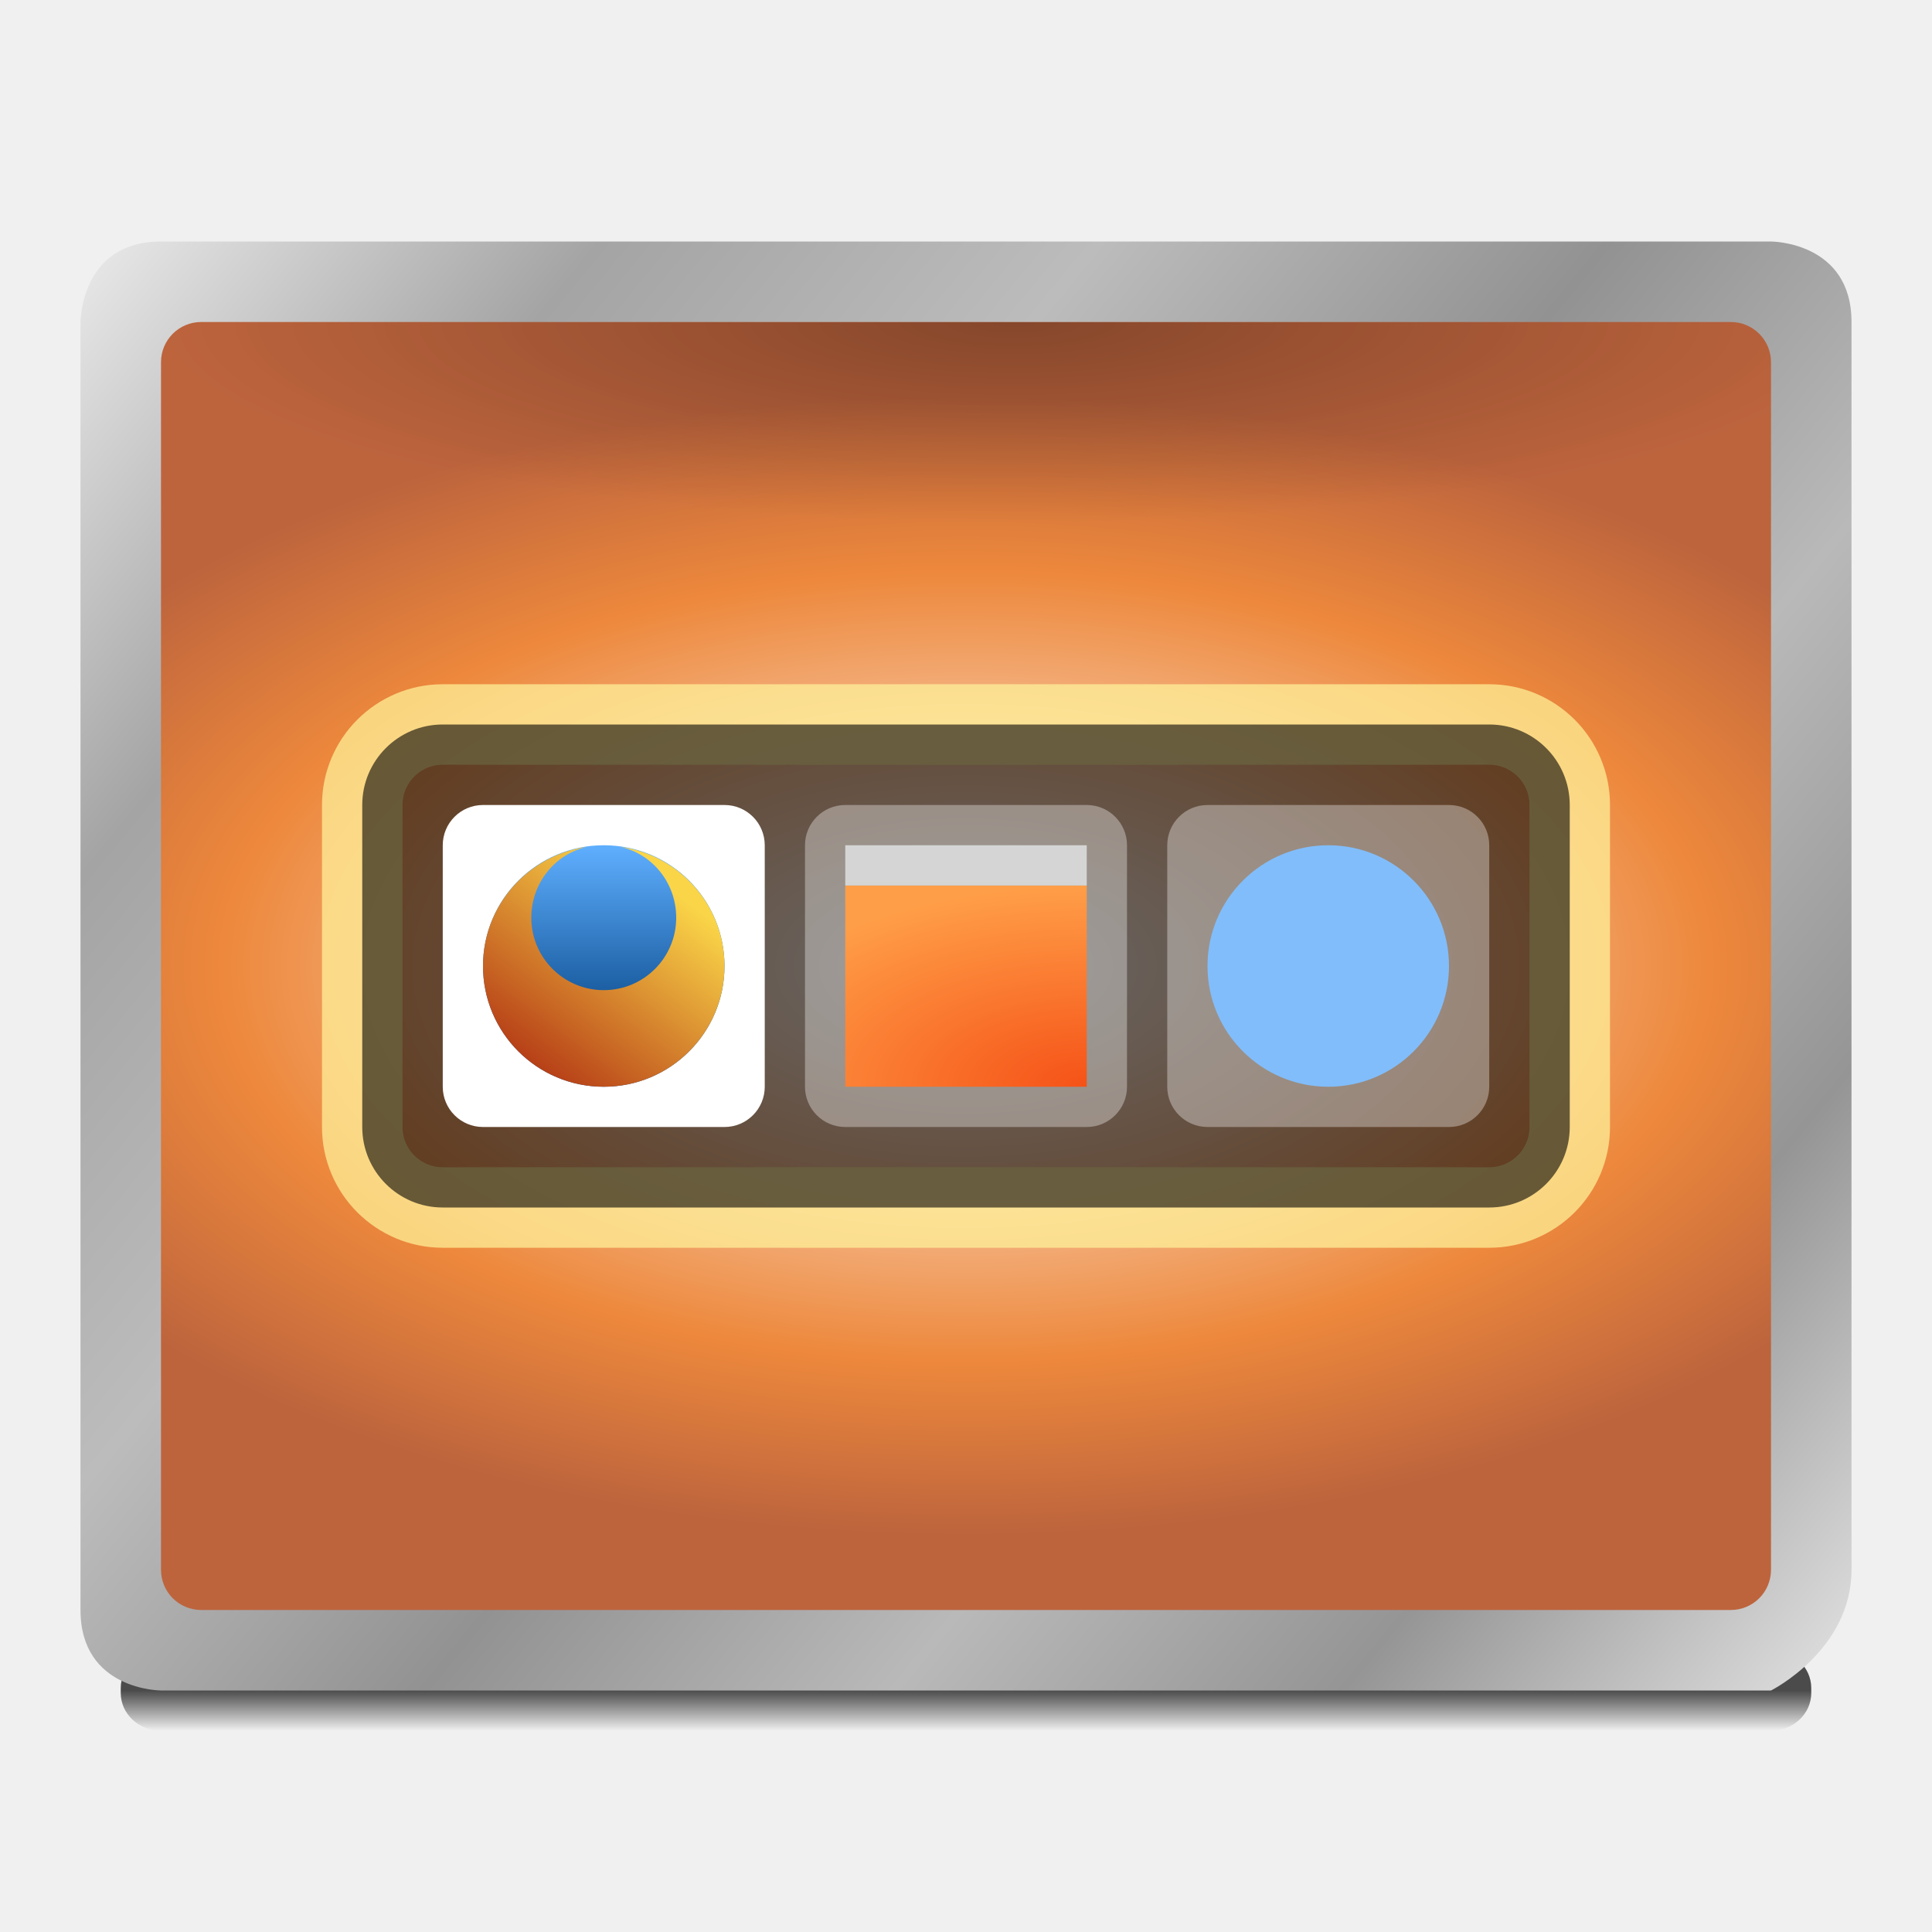
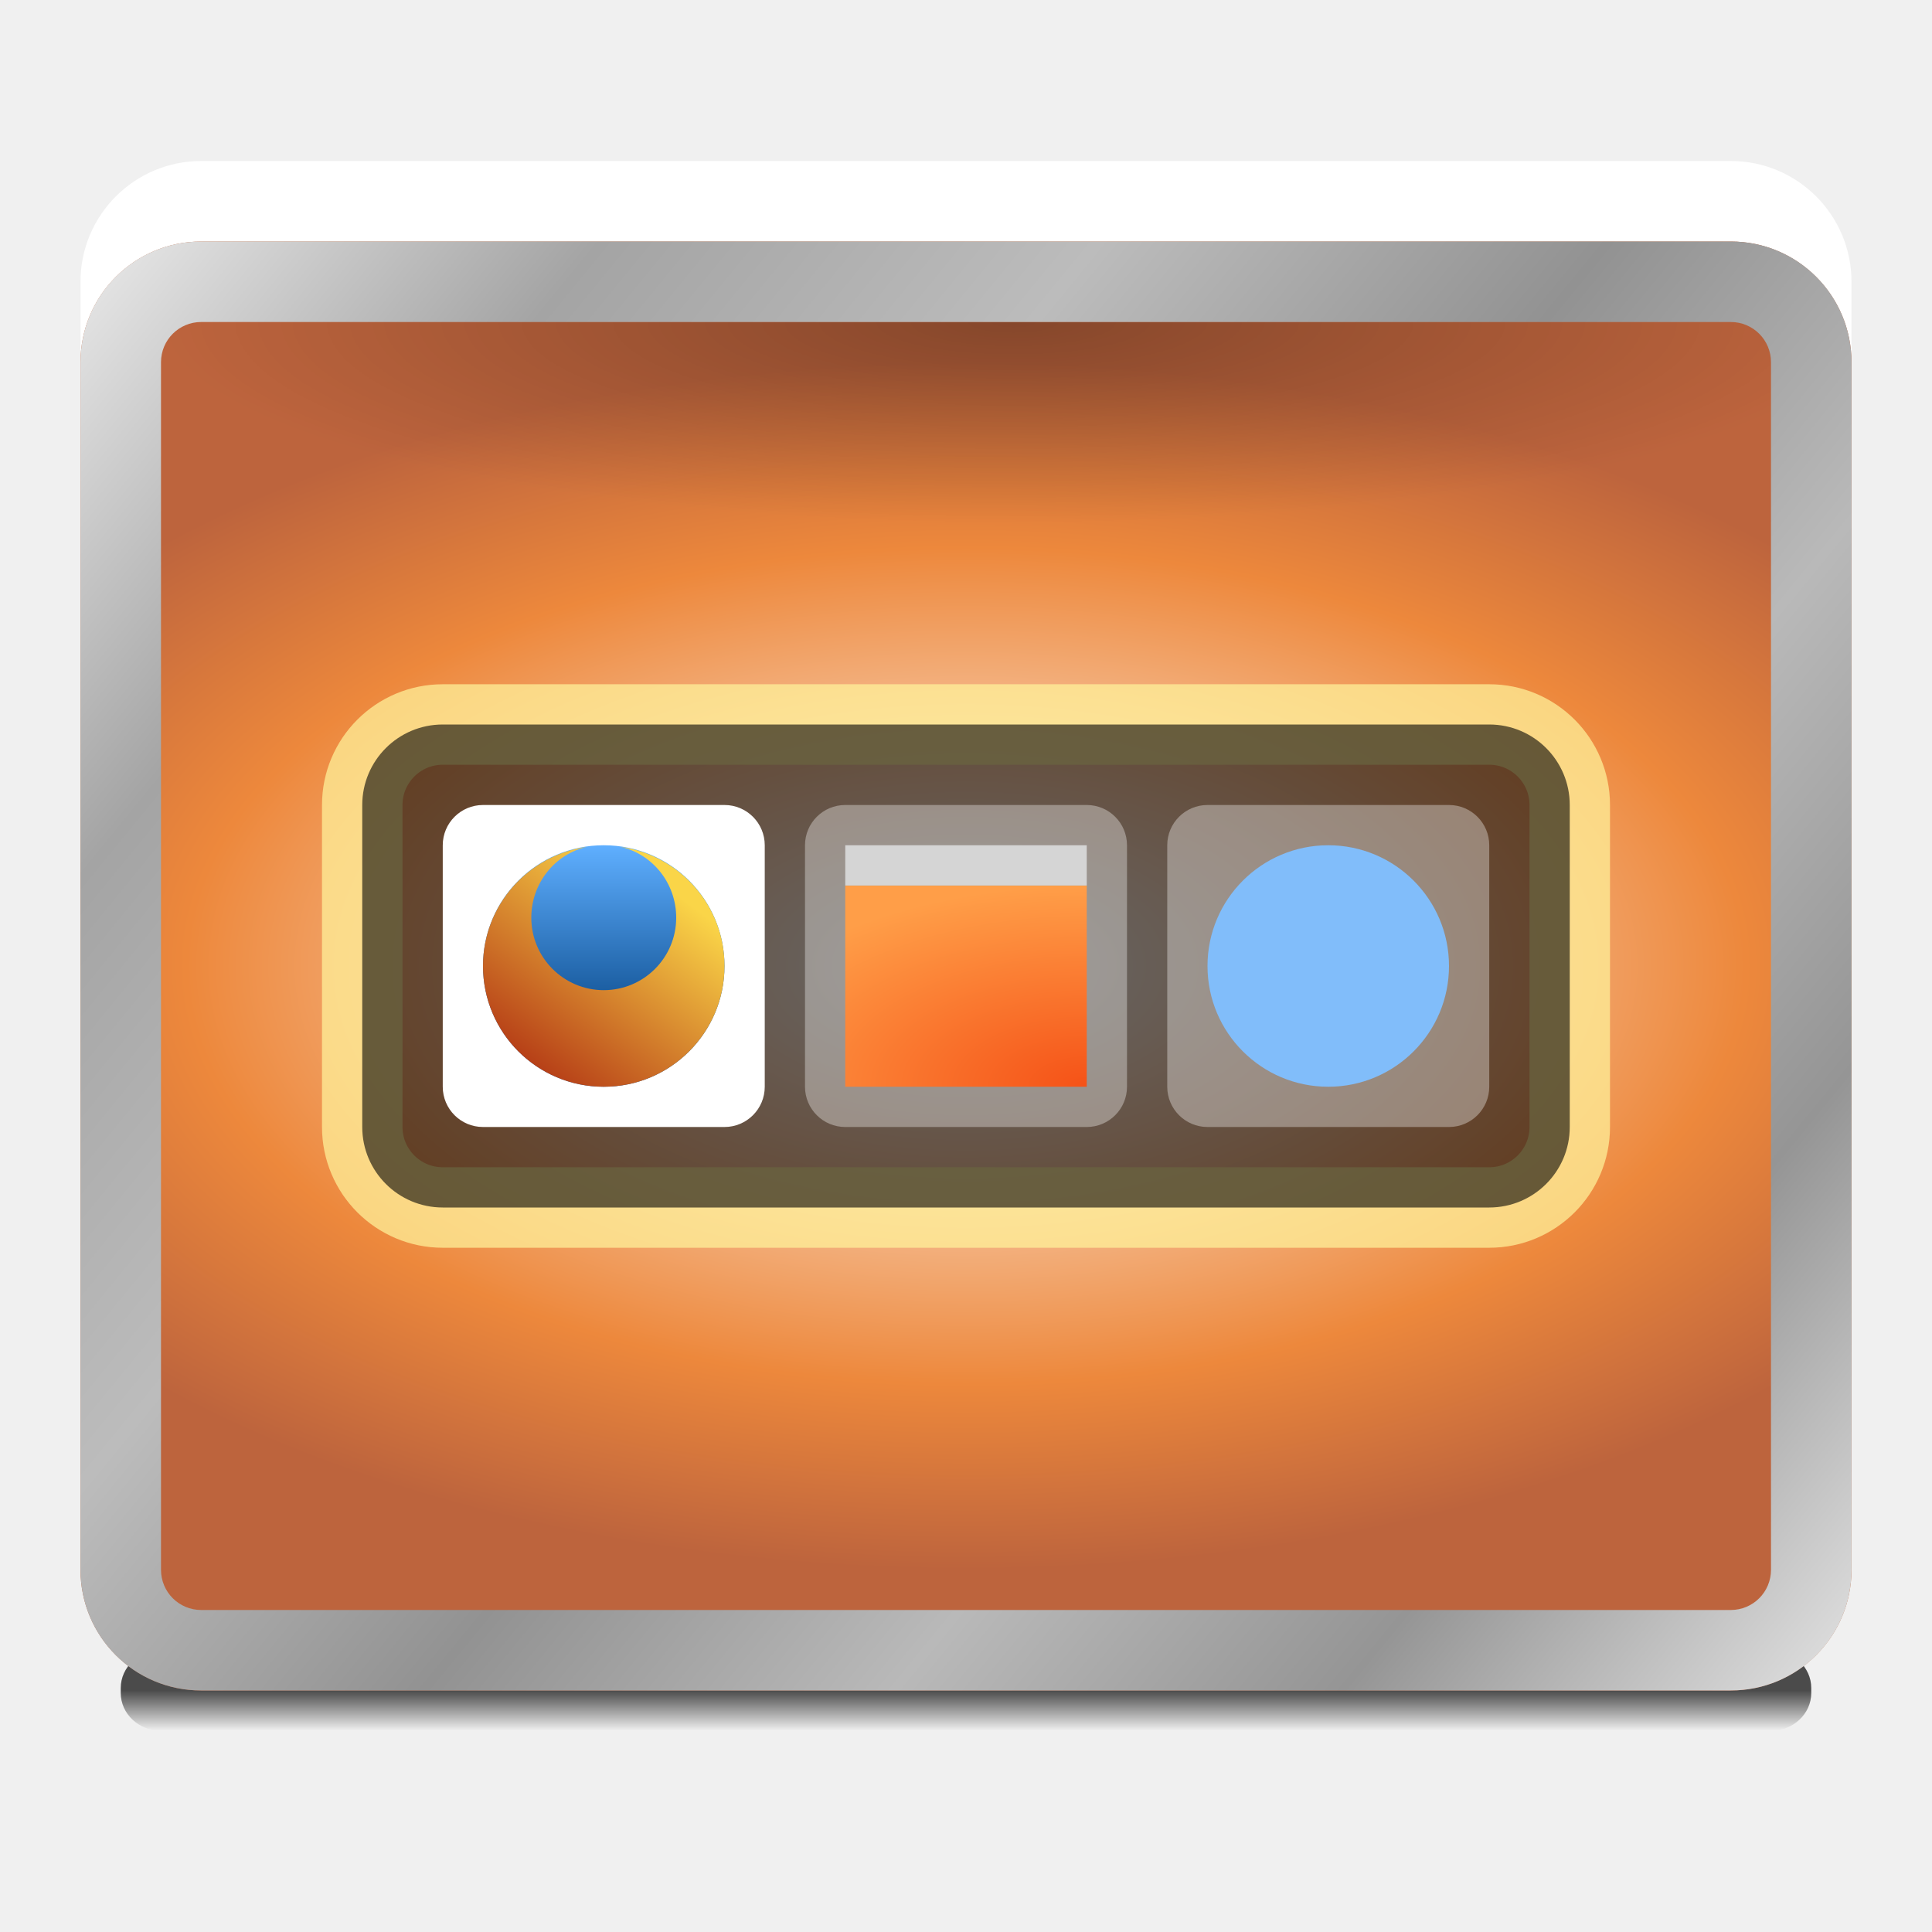
<svg xmlns="http://www.w3.org/2000/svg" xmlns:xlink="http://www.w3.org/1999/xlink" width="48" height="48" id="svg2985" version="1.1">
  <defs id="defs2987">
    <linearGradient id="linearGradient3975">
      <stop id="stop3977" offset="0" style="stop-color:#fdc06d;stop-opacity:1" />
      <stop style="stop-color:#e96d34;stop-opacity:1" offset="0.45" id="stop3979" />
      <stop id="stop3981" offset="1" style="stop-color:#872712;stop-opacity:1" />
    </linearGradient>
    <linearGradient id="linearGradient3935">
      <stop id="stop3937" offset="0" style="stop-color:#82817b;stop-opacity:1" />
      <stop id="stop3939" offset="1" style="stop-color:#d2cecb;stop-opacity:1" />
    </linearGradient>
    <linearGradient id="linearGradient3915">
      <stop style="stop-color:#e55c2d;stop-opacity:1" offset="0" id="stop3917" />
      <stop style="stop-color:#ecaa62;stop-opacity:1" offset="1" id="stop3919" />
    </linearGradient>
    <linearGradient id="linearGradient3927-5">
      <stop id="stop3929-2" offset="0" style="stop-color:#eaeaea;stop-opacity:1" />
      <stop style="stop-color:#a4a4a4;stop-opacity:1" offset="0.176" id="stop3931-3" />
      <stop style="stop-color:#bcbcbc;stop-opacity:1" offset="0.345" id="stop3933-0" />
      <stop style="stop-color:#929292;stop-opacity:1" offset="0.517" id="stop3935-3" />
      <stop id="stop3937-3" offset="0.676" style="stop-color:#b9b9b9;stop-opacity:1" />
      <stop style="stop-color:#959595;stop-opacity:1" offset="0.828" id="stop3939-5" />
      <stop id="stop3941-0" offset="1" style="stop-color:#e3e3e3;stop-opacity:1" />
    </linearGradient>
    <linearGradient id="linearGradient4030-7">
      <stop style="stop-color:#000000;stop-opacity:1;" offset="0" id="stop4032-1" />
      <stop style="stop-color:#000000;stop-opacity:0;" offset="1" id="stop4034-3" />
    </linearGradient>
-     <linearGradient xlink:href="#linearGradient3927-5" id="linearGradient3284" gradientUnits="userSpaceOnUse" gradientTransform="translate(-8.0000003e-8,17)" x1="2" y1="5" x2="46" y2="41" />
+     <linearGradient xlink:href="#linearGradient3927-5" id="linearGradient3284" gradientUnits="userSpaceOnUse" gradientTransform="translate(0,17)" x1="2" y1="5" x2="46" y2="41" />
    <linearGradient xlink:href="#linearGradient4030-7" id="linearGradient3291" gradientUnits="userSpaceOnUse" gradientTransform="translate(2,13)" x1="6" y1="45" x2="6" y2="46" />
    <linearGradient id="linearGradient3981-8">
      <stop style="stop-color:#000000;stop-opacity:0.292" offset="0" id="stop3983-8" />
      <stop style="stop-color:#000000;stop-opacity:0;" offset="1" id="stop3985-4" />
    </linearGradient>
    <radialGradient r="17" fy="26.3" fx="14.75" cy="26.3" cx="14.75" gradientTransform="matrix(1.0300234e-5,0.2941176,-1.245675,0,57.93754,19.66177)" gradientUnits="userSpaceOnUse" id="radialGradient3308" xlink:href="#linearGradient3981-8" />
    <linearGradient id="linearGradient3842">
      <stop style="stop-color:#7f7e75;stop-opacity:1" offset="0" id="stop3844" />
      <stop style="stop-color:#3d3c38;stop-opacity:1" offset="1" id="stop3846" />
    </linearGradient>
    <linearGradient id="linearGradient3820">
      <stop style="stop-color:#f2f1f0;stop-opacity:1;" offset="0" id="stop3822" />
      <stop style="stop-color:#c3beba;stop-opacity:1" offset="1" id="stop3824" />
    </linearGradient>
    <linearGradient xlink:href="#linearGradient3915" id="linearGradient3984" gradientUnits="userSpaceOnUse" gradientTransform="translate(8,17)" x1="8" y1="29" x2="8" y2="27" />
    <linearGradient xlink:href="#linearGradient3915" id="linearGradient3987" gradientUnits="userSpaceOnUse" gradientTransform="translate(16,0)" x1="8" y1="29" x2="8" y2="27" />
    <linearGradient xlink:href="#linearGradient3935" id="linearGradient3990" gradientUnits="userSpaceOnUse" gradientTransform="translate(14,17)" x1="8" y1="29" x2="8" y2="27" />
    <linearGradient xlink:href="#linearGradient3935" id="linearGradient3993" gradientUnits="userSpaceOnUse" gradientTransform="translate(22,0)" x1="8" y1="29" x2="8" y2="27" />
    <linearGradient xlink:href="#linearGradient3935" id="linearGradient3996" gradientUnits="userSpaceOnUse" gradientTransform="translate(6,0)" x1="8" y1="29" x2="8" y2="27" />
    <linearGradient xlink:href="#linearGradient3935" id="linearGradient3999" gradientUnits="userSpaceOnUse" gradientTransform="translate(11,17)" x1="8" y1="29" x2="8" y2="27" />
    <linearGradient xlink:href="#linearGradient3935" id="linearGradient4002" gradientUnits="userSpaceOnUse" gradientTransform="translate(19,0)" x1="8" y1="29" x2="8" y2="27" />
    <linearGradient xlink:href="#linearGradient3935" id="linearGradient4005" gradientUnits="userSpaceOnUse" gradientTransform="translate(3,0)" x1="8" y1="29" x2="8" y2="27" />
    <linearGradient xlink:href="#linearGradient3915" id="linearGradient4008" gradientUnits="userSpaceOnUse" x1="8" y1="29" x2="8" y2="27" />
    <linearGradient xlink:href="#linearGradient3842" id="linearGradient4011" gradientUnits="userSpaceOnUse" gradientTransform="translate(-8,17)" x1="31" y1="26" x2="31" y2="30" />
    <linearGradient xlink:href="#linearGradient3820" id="linearGradient4014" gradientUnits="userSpaceOnUse" gradientTransform="translate(-8,0)" x1="35" y1="46" x2="35" y2="54" />
    <linearGradient xlink:href="#linearGradient3842" id="linearGradient4017" gradientUnits="userSpaceOnUse" x1="31" y1="26" x2="31" y2="30" />
    <linearGradient xlink:href="#linearGradient3842" id="linearGradient4020" gradientUnits="userSpaceOnUse" gradientTransform="translate(-15,0)" x1="31" y1="26" x2="31" y2="30" />
    <linearGradient xlink:href="#linearGradient3820" id="linearGradient4023" gradientUnits="userSpaceOnUse" gradientTransform="translate(-15,0)" x1="32" y1="30" x2="32" y2="40" />
    <linearGradient xlink:href="#linearGradient3820" id="linearGradient4027" gradientUnits="userSpaceOnUse" x1="32" y1="30" x2="32" y2="40" />
    <radialGradient xlink:href="#linearGradient3975" id="radialGradient4032" gradientUnits="userSpaceOnUse" gradientTransform="matrix(3.9777814e-8,2.545455,-1.954546,3.0543679e-8,63.9596,-37.09091)" cx="24" cy="20.444" fx="24" fy="20.444" r="22" />
    <linearGradient id="linearGradient3025-3">
      <stop style="stop-color:#ffffff;stop-opacity:1" offset="0" id="stop3027-2" />
      <stop id="stop3033-8" offset="0.692" style="stop-color:#ed883c;stop-opacity:1;" />
      <stop style="stop-color:#bd643d;stop-opacity:1;" offset="1" id="stop3029-1" />
    </linearGradient>
    <linearGradient xlink:href="#linearGradient3873" id="linearGradient3879-4" x1="6" y1="56" x2="9" y2="52" gradientUnits="userSpaceOnUse" gradientTransform="matrix(1.2,0,0,1.2,6,-24.2)" />
    <linearGradient id="linearGradient3873">
      <stop style="stop-color:#b13313;stop-opacity:1" offset="0" id="stop3875" />
      <stop style="stop-color:#fad548;stop-opacity:1" offset="1" id="stop3877" />
    </linearGradient>
    <linearGradient xlink:href="#linearGradient3881" id="linearGradient3826" gradientUnits="userSpaceOnUse" x1="7" y1="38" x2="7" y2="35" />
    <linearGradient id="linearGradient3881">
      <stop style="stop-color:#1c5fa3;stop-opacity:1;" offset="0" id="stop3883" />
      <stop style="stop-color:#5fafff;stop-opacity:1" offset="1" id="stop3885" />
    </linearGradient>
    <radialGradient xlink:href="#linearGradient3840" id="radialGradient3846" cx="8" cy="35" fx="8" fy="35" r="2.5" gradientTransform="matrix(6.1443129e-7,-2,3.84,0,-107.4,59)" gradientUnits="userSpaceOnUse" />
    <linearGradient id="linearGradient3840">
      <stop style="stop-color:#f55217;stop-opacity:1" offset="0" id="stop3842" />
      <stop style="stop-color:#ff9e48;stop-opacity:1" offset="1" id="stop3844-5" />
    </linearGradient>
-     <radialGradient xlink:href="#linearGradient3025-3" id="radialGradient3156" cx="24" cy="40" fx="24" fy="40" r="22" gradientTransform="matrix(1.214876,-5.6094276e-8,3.03719e-8,0.6439394,-5.157026,14.24243)" gradientUnits="userSpaceOnUse" />
+     <radialGradient xlink:href="#linearGradient3025-3" id="radialGradient3156" cx="24" cy="40" fx="24" fy="40" r="22" gradientTransform="matrix(1.272727,-5.9393939e-8,3.1818181e-8,0.6818182,-6.545456,12.72727)" gradientUnits="userSpaceOnUse" />
  </defs>
  <g id="layer1" transform="translate(0,-16)">
    <rect style="opacity:0.685;fill:url(#linearGradient3291);fill-opacity:1;stroke:none" id="rect4020-0" width="42" height="2" x="3" y="57" rx="1" ry="0.938" />
-     <rect style="fill:url(#radialGradient3156);fill-opacity:1;stroke:none" id="rect3977" width="42" height="34" x="3" y="23" rx="3" ry="3" />
+     <rect ry="3" rx="3" y="20" x="2" height="36" width="44" id="rect3943-4" style="fill:#ffffff;fill-opacity:1;stroke:none" />
+     <rect style="fill:url(#radialGradient3156);fill-opacity:1;stroke:none" id="rect3977" width="44" height="36" x="2" y="22" rx="3" ry="3" />
    <rect style="fill:url(#radialGradient3308);fill-opacity:1;stroke:none" id="rect3964-1" width="40" height="5" x="4" y="24" rx="0" ry="0" />
-     <path style="fill:url(#linearGradient3284);fill-opacity:1;stroke:none" d="m 4,22 c -2,0 -2,2 -2,2 l 0,32 c 0,2 2,2 2,2 l 40,0 c 0,0 2,-1 2,-3 l 0,-31 c 0,-2 -2,-2 -2,-2 z M 5,24 43,24 c 0.554,0 1,0.446 1,1 l 0,30 c 0,0.554 -0.446,1 -1,1 L 5,56 c -0.554,0 -1,-0.446 -1,-1 l 0,-30 c 0,-0.554 0.446,-1 1,-1 z" id="path3919-9" />
+     <path style="fill:url(#linearGradient3284);fill-opacity:1;stroke:none" d="m 5,22 c -1.662,0 -3,1.338 -3,3 l 0,30 c 0,1.662 1.338,3 3,3 l 38,0 c 1.662,0 3,-1.338 3,-3 l 0,-30 c 0,-1.662 -1.338,-3 -3,-3 z m 0,2 38,0 c 0.554,0 1,0.446 1,1 l 0,30 c 0,0.554 -0.446,1 -1,1 L 5,56 C 4.446,56 4,55.554 4,55 L 4,25 c 0,-0.554 0.446,-1 1,-1 z" id="path3919-9" />
    <rect ry="2" rx="2" y="-39" x="34" height="30" width="12" id="rect3989" style="opacity:0.723;fill:none;stroke:#fff39a;stroke-width:2;stroke-miterlimit:4;stroke-opacity:1;stroke-dasharray:none" transform="matrix(0,1,-1,0,0,0)" />
    <rect transform="matrix(0,1,-1,0,0,0)" style="opacity:0.586;fill:#000000;fill-opacity:1;stroke:none" id="rect3836" width="12" height="30" x="34" y="-39" rx="2" ry="2" />
    <rect ry="1" rx="1" y="36" x="20" height="8" width="8" id="rect3834" style="opacity:0.347;fill:#ffffff;fill-opacity:1;stroke:none" />
    <rect style="fill:url(#radialGradient3846);fill-opacity:1;stroke:none" id="rect3838" width="6" height="5" x="21" y="38" rx="0" ry="0" />
    <rect style="fill:#d5d5d5;fill-opacity:1;stroke:none" id="rect3848" width="6" height="1" x="21" y="37" />
    <rect ry="1" rx="1" y="36" x="11" height="8" width="8" id="rect3832" style="fill:#ffffff;fill-opacity:1;stroke:none" />
    <rect style="opacity:0.347;fill:#ffffff;fill-opacity:1;stroke:none" id="rect3830" width="8" height="8" x="29" y="36" rx="1" ry="1" />
-     <path style="fill:url(#linearGradient3826);fill-opacity:1;stroke:none" id="path3824" d="M 10,37.5 C 10,38.881 8.881,40 7.5,40 6.119,40 5,38.881 5,37.5 5,36.119 6.119,35 7.5,35 8.881,35 10,36.119 10,37.5 z" transform="matrix(1.2,0,0,1.2,6,-5)" />
-     <path transform="matrix(1.2,0,0,1.2,24,-5)" d="M 10,37.5 C 10,38.881 8.881,40 7.5,40 6.119,40 5,38.881 5,37.5 5,36.119 6.119,35 7.5,35 8.881,35 10,36.119 10,37.5 z" id="path3852" style="fill:#81bdfa;fill-opacity:1;stroke:none" />
+     <path style="fill:url(#linearGradient3826);fill-opacity:1;stroke:none" id="path3824" d="m 10,37.5 a 2.5,2.5 0 1 1 -5,0 2.5,2.5 0 1 1 5,0 z" transform="matrix(1.2,0,0,1.2,6,-5)" />
+     <path transform="matrix(1.2,0,0,1.2,24,-5)" d="m 10,37.5 a 2.5,2.5 0 1 1 -5,0 2.5,2.5 0 1 1 5,0 z" id="path3852" style="fill:#81bdfa;fill-opacity:1;stroke:none" />
    <path style="fill:url(#linearGradient3879-4);fill-opacity:1;stroke:none" d="M 14.588,37.038 C 13.128,37.241 12,38.485 12,40 c 0,1.657 1.343,3 3,3 1.657,0 3,-1.343 3,-3 0,-1.515 -1.128,-2.759 -2.587,-2.962 0.803,0.181 1.387,0.905 1.387,1.762 0,0.994 -0.806,1.8 -1.8,1.8 -0.994,0 -1.8,-0.806 -1.8,-1.8 0,-0.857 0.585,-1.581 1.387,-1.762 z" id="path3852-1" />
  </g>
</svg>
